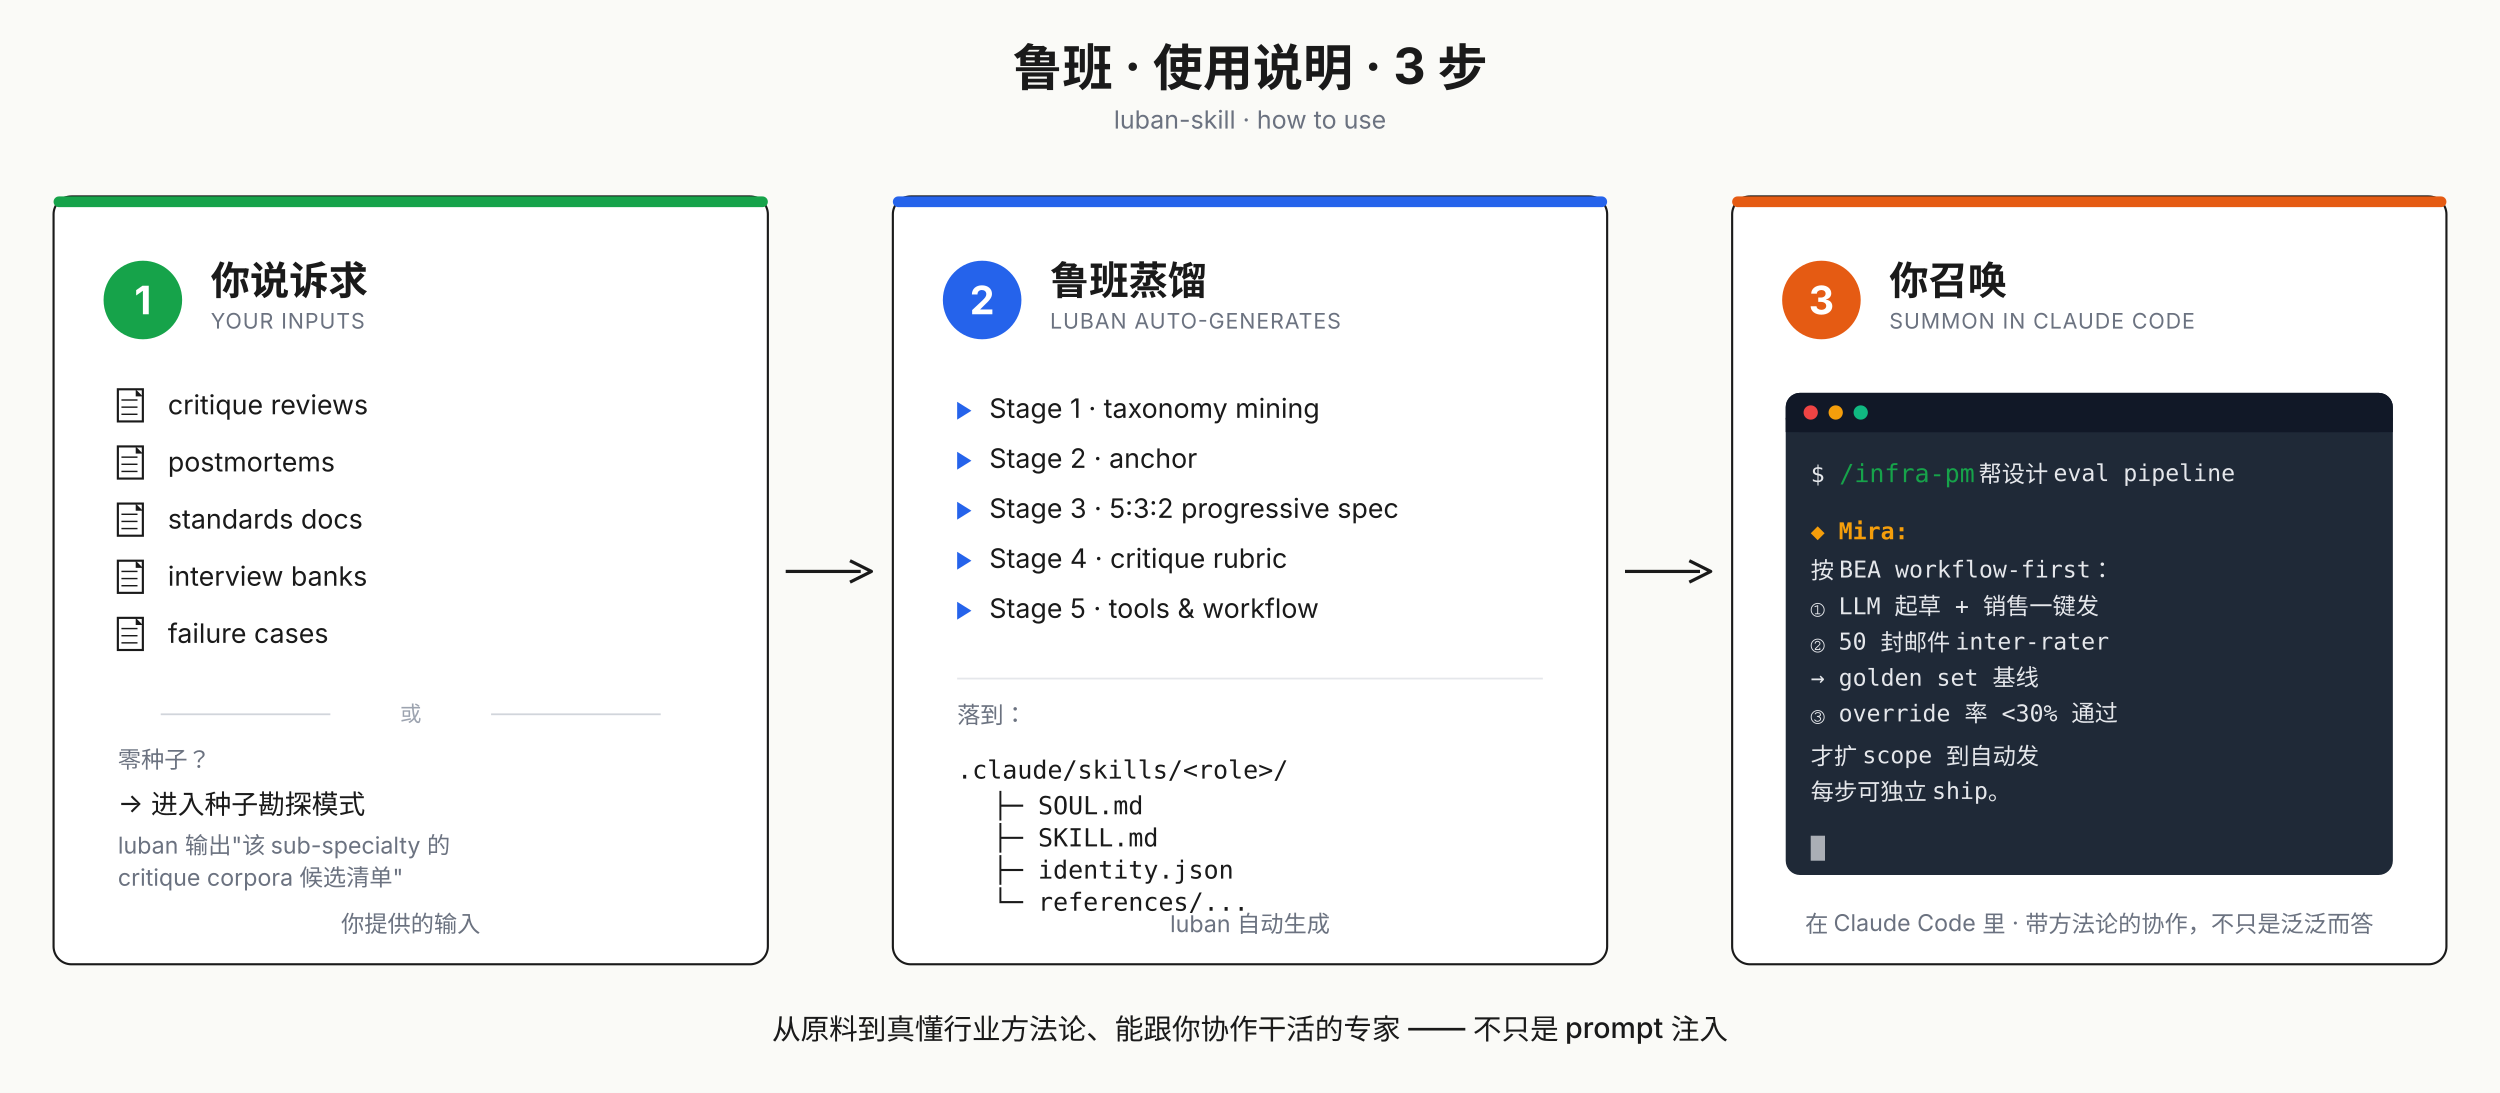
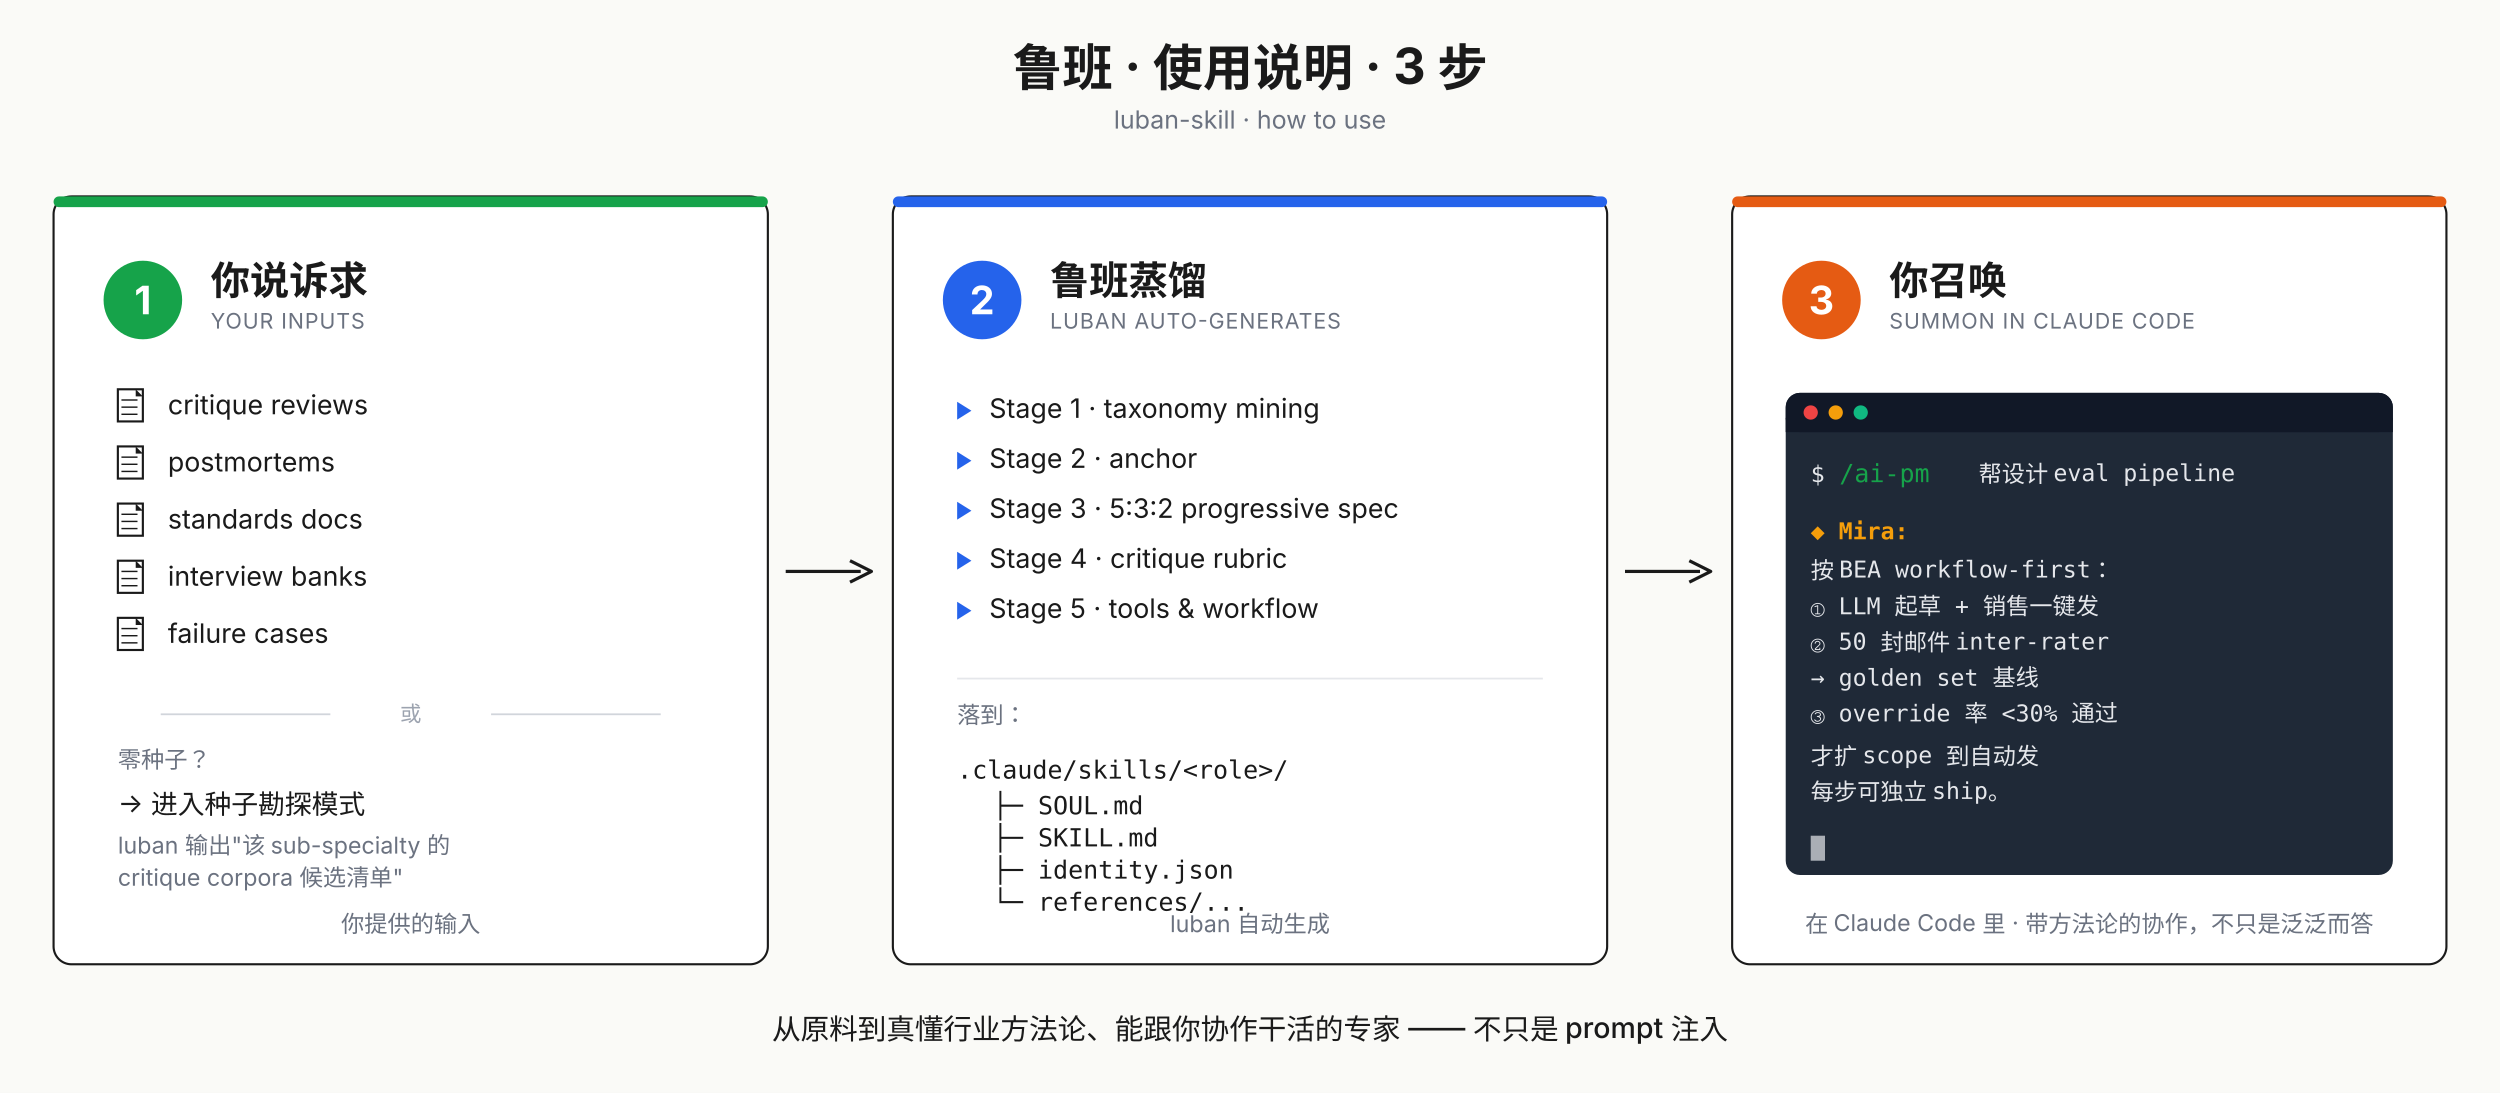
<svg xmlns="http://www.w3.org/2000/svg" viewBox="0 0 1400 612" font-family="ui-sans-serif, system-ui, -apple-system, 'PingFang SC', 'Microsoft YaHei', sans-serif">
  <defs>
    <style>
      .title      { font-size: 28px; font-weight: 700; fill: #1A1A1A; }
      .subtitle   { font-size: 14px; fill: #6B7280; }
      .panel-h    { font-size: 22px; font-weight: 700; fill: #1A1A1A; }
      .panel-sub  { font-size: 12px; fill: #6B7280; letter-spacing: 0.5px; }
      .step-num   { font-size: 22px; font-weight: 700; fill: #FFFFFF; }
      .row        { font-size: 15px; fill: #1A1A1A; }
      .row-mono   { font-size: 14px; fill: #1A1A1A; font-family: ui-monospace, 'JetBrains Mono', Menlo, Consolas, monospace; }
      .row-dim    { font-size: 13px; fill: #6B7280; }
      .row-em     { font-size: 14px; fill: #1A1A1A; font-style: italic; }
      .divider-t  { font-size: 12px; fill: #9CA3AF; letter-spacing: 2px; }
      .footer-lbl { font-size: 13px; fill: #6B7280; }
      .tagline    { font-size: 16px; fill: #1A1A1A; font-weight: 500; }
      .term-cmd   { font-size: 14px; fill: #16A34A; font-family: ui-monospace, 'JetBrains Mono', Menlo, Consolas, monospace; }
      .term-out   { font-size: 13px; fill: #E5E7EB; font-family: ui-monospace, 'JetBrains Mono', Menlo, Consolas, monospace; }
      .term-name  { font-size: 13px; fill: #F59E0B; font-family: ui-monospace, 'JetBrains Mono', Menlo, Consolas, monospace; font-weight: 700; }
    </style>
  </defs>
  <rect width="1400" height="612" fill="#FAFAF7" />
  <text x="700" y="48" text-anchor="middle" class="title">鲁班 · 使用说明 · 3 步</text>
  <text x="700" y="72" text-anchor="middle" class="subtitle">luban-skill · how to use</text>
  <g transform="translate(30, 110)">
    <rect x="0" y="0" width="400" height="430" rx="10" ry="10" fill="#FFFFFF" stroke="#1A1A1A" stroke-width="1.2" />
    <rect x="0" y="0" width="400" height="6" rx="3" ry="3" fill="#16A34A" />
    <circle cx="50" cy="58" r="22" fill="#16A34A" />
    <text x="50" y="66" text-anchor="middle" class="step-num">1</text>
    <text x="88" y="55" class="panel-h">你说诉求</text>
    <text x="88" y="74" class="panel-sub">YOUR INPUTS</text>
    <g transform="translate(36, 120)">
      <g transform="translate(0, 0)">
        <rect x="0" y="-12" width="14" height="18" fill="none" stroke="#1A1A1A" stroke-width="1.2" />
        <polyline points="10,-12 14,-8 10,-8 10,-12" fill="#1A1A1A" />
        <line x1="2" y1="-6" x2="11" y2="-6" stroke="#1A1A1A" stroke-width="0.8" />
        <line x1="2" y1="-2" x2="11" y2="-2" stroke="#1A1A1A" stroke-width="0.8" />
        <line x1="2" y1="2" x2="11" y2="2" stroke="#1A1A1A" stroke-width="0.8" />
        <text x="28" y="2" class="row">critique reviews</text>
      </g>
      <g transform="translate(0, 32)">
        <rect x="0" y="-12" width="14" height="18" fill="none" stroke="#1A1A1A" stroke-width="1.2" />
        <polyline points="10,-12 14,-8 10,-8 10,-12" fill="#1A1A1A" />
        <line x1="2" y1="-6" x2="11" y2="-6" stroke="#1A1A1A" stroke-width="0.8" />
        <line x1="2" y1="-2" x2="11" y2="-2" stroke="#1A1A1A" stroke-width="0.8" />
        <line x1="2" y1="2" x2="11" y2="2" stroke="#1A1A1A" stroke-width="0.8" />
        <text x="28" y="2" class="row">postmortems</text>
      </g>
      <g transform="translate(0, 64)">
        <rect x="0" y="-12" width="14" height="18" fill="none" stroke="#1A1A1A" stroke-width="1.2" />
        <polyline points="10,-12 14,-8 10,-8 10,-12" fill="#1A1A1A" />
        <line x1="2" y1="-6" x2="11" y2="-6" stroke="#1A1A1A" stroke-width="0.8" />
        <line x1="2" y1="-2" x2="11" y2="-2" stroke="#1A1A1A" stroke-width="0.8" />
        <line x1="2" y1="2" x2="11" y2="2" stroke="#1A1A1A" stroke-width="0.8" />
        <text x="28" y="2" class="row">standards docs</text>
      </g>
      <g transform="translate(0, 96)">
        <rect x="0" y="-12" width="14" height="18" fill="none" stroke="#1A1A1A" stroke-width="1.2" />
        <polyline points="10,-12 14,-8 10,-8 10,-12" fill="#1A1A1A" />
        <line x1="2" y1="-6" x2="11" y2="-6" stroke="#1A1A1A" stroke-width="0.8" />
        <line x1="2" y1="-2" x2="11" y2="-2" stroke="#1A1A1A" stroke-width="0.8" />
        <line x1="2" y1="2" x2="11" y2="2" stroke="#1A1A1A" stroke-width="0.8" />
        <text x="28" y="2" class="row">interview banks</text>
      </g>
      <g transform="translate(0, 128)">
        <rect x="0" y="-12" width="14" height="18" fill="none" stroke="#1A1A1A" stroke-width="1.2" />
        <polyline points="10,-12 14,-8 10,-8 10,-12" fill="#1A1A1A" />
        <line x1="2" y1="-6" x2="11" y2="-6" stroke="#1A1A1A" stroke-width="0.8" />
        <line x1="2" y1="-2" x2="11" y2="-2" stroke="#1A1A1A" stroke-width="0.8" />
        <line x1="2" y1="2" x2="11" y2="2" stroke="#1A1A1A" stroke-width="0.8" />
        <text x="28" y="2" class="row">failure cases</text>
      </g>
    </g>
    <line x1="60" y1="290" x2="155" y2="290" stroke="#D1D5DB" stroke-width="1" />
    <text x="200" y="294" text-anchor="middle" class="divider-t">或</text>
    <line x1="245" y1="290" x2="340" y2="290" stroke="#D1D5DB" stroke-width="1" />
    <text x="36" y="320" class="row-dim">零种子？</text>
    <text x="36" y="345" class="row">→ 进入种子勘探模式</text>
    <text x="36" y="368" class="row-dim">luban 输出"该 sub-specialty 的</text>
    <text x="36" y="386" class="row-dim">critique corpora 候选清单"</text>
    <text x="200" y="412" text-anchor="middle" class="footer-lbl">你提供的输入</text>
  </g>
  <g transform="translate(440, 320)">
    <line x1="0" y1="0" x2="42" y2="0" stroke="#1A1A1A" stroke-width="1.8" />
    <polyline points="36,-6 48,0 36,6" fill="none" stroke="#1A1A1A" stroke-width="1.8" stroke-linejoin="round" />
  </g>
  <g transform="translate(500, 110)">
    <rect x="0" y="0" width="400" height="430" rx="10" ry="10" fill="#FFFFFF" stroke="#1A1A1A" stroke-width="1.2" />
    <rect x="0" y="0" width="400" height="6" rx="3" ry="3" fill="#2563EB" />
    <circle cx="50" cy="58" r="22" fill="#2563EB" />
    <text x="50" y="66" text-anchor="middle" class="step-num">2</text>
    <text x="88" y="55" class="panel-h">鲁班蒸馏</text>
    <text x="88" y="74" class="panel-sub">LUBAN AUTO-GENERATES</text>
    <g transform="translate(36, 120)">
      <g transform="translate(0, 0)">
        <polygon points="0,-5 0,5 8,0" fill="#2563EB" />
        <text x="18" y="4" class="row">Stage 1 · taxonomy mining</text>
      </g>
      <g transform="translate(0, 28)">
        <polygon points="0,-5 0,5 8,0" fill="#2563EB" />
        <text x="18" y="4" class="row">Stage 2 · anchor</text>
      </g>
      <g transform="translate(0, 56)">
        <polygon points="0,-5 0,5 8,0" fill="#2563EB" />
        <text x="18" y="4" class="row">Stage 3 · 5:3:2 progressive spec</text>
      </g>
      <g transform="translate(0, 84)">
        <polygon points="0,-5 0,5 8,0" fill="#2563EB" />
        <text x="18" y="4" class="row">Stage 4 · critique rubric</text>
      </g>
      <g transform="translate(0, 112)">
        <polygon points="0,-5 0,5 8,0" fill="#2563EB" />
        <text x="18" y="4" class="row">Stage 5 · tools &amp; workflow</text>
      </g>
    </g>
    <line x1="36" y1="270" x2="364" y2="270" stroke="#E5E7EB" stroke-width="1" />
    <text x="36" y="295" class="row-dim">落到：</text>
    <g transform="translate(36, 312)">
      <text x="0" y="14" class="row-mono">.claude/skills/&lt;role&gt;/</text>
      <text x="20" y="34" class="row-mono">├─ SOUL.md</text>
      <text x="20" y="52" class="row-mono">├─ SKILL.md</text>
      <text x="20" y="70" class="row-mono">├─ identity.json</text>
      <text x="20" y="88" class="row-mono">└─ references/...</text>
    </g>
    <text x="200" y="412" text-anchor="middle" class="footer-lbl">luban 自动生成</text>
  </g>
  <g transform="translate(910, 320)">
    <line x1="0" y1="0" x2="42" y2="0" stroke="#1A1A1A" stroke-width="1.8" />
    <polyline points="36,-6 48,0 36,6" fill="none" stroke="#1A1A1A" stroke-width="1.8" stroke-linejoin="round" />
  </g>
  <g transform="translate(970, 110)">
    <rect x="0" y="0" width="400" height="430" rx="10" ry="10" fill="#FFFFFF" stroke="#1A1A1A" stroke-width="1.2" />
    <rect x="0" y="0" width="400" height="6" rx="3" ry="3" fill="#E55B13" />
    <circle cx="50" cy="58" r="22" fill="#E55B13" />
    <text x="50" y="66" text-anchor="middle" class="step-num">3</text>
    <text x="88" y="55" class="panel-h">你召唤</text>
    <text x="88" y="74" class="panel-sub">SUMMON IN CLAUDE CODE</text>
    <g transform="translate(30, 110)">
      <rect x="0" y="0" width="340" height="270" rx="8" ry="8" fill="#1F2937" />
      <rect x="0" y="0" width="340" height="22" rx="8" ry="8" fill="#111827" />
      <rect x="0" y="14" width="340" height="8" fill="#111827" />
      <circle cx="14" cy="11" r="4" fill="#EF4444" />
      <circle cx="28" cy="11" r="4" fill="#F59E0B" />
      <circle cx="42" cy="11" r="4" fill="#10B981" />
      <text x="14" y="50" class="term-out">$</text>
-       <text x="30" y="50" class="term-cmd">/infra-pm</text>
+       <text x="30" y="50" class="term-cmd">/ai-pm</text>
      <text x="108" y="50" class="term-out">帮设计 eval pipeline</text>
      <text x="14" y="82" class="term-name">◆ Mira:</text>
      <text x="14" y="104" class="term-out">按 BEA workflow-first：</text>
      <text x="14" y="124" class="term-out">① LLM 起草 + 销售一键发</text>
      <text x="14" y="144" class="term-out">② 50 封邮件 inter-rater</text>
      <text x="14" y="164" class="term-out">  → golden set 基线</text>
      <text x="14" y="184" class="term-out">③ override 率 &lt;30% 通过</text>
      <text x="14" y="208" class="term-out">  才扩 scope 到自动发</text>
      <text x="14" y="228" class="term-out">每步可独立 ship。</text>
      <rect x="14" y="248" width="8" height="14" fill="#E5E7EB" opacity="0.7" />
    </g>
    <text x="200" y="412" text-anchor="middle" class="footer-lbl">在 Claude Code 里 · 带方法论的协作，不只是泛泛而答</text>
  </g>
  <text x="700" y="582" text-anchor="middle" class="tagline">
    从原料到真懂行业方法论、能跟你协作干活的专家 —— 不只是 prompt 注入
  </text>
</svg>
